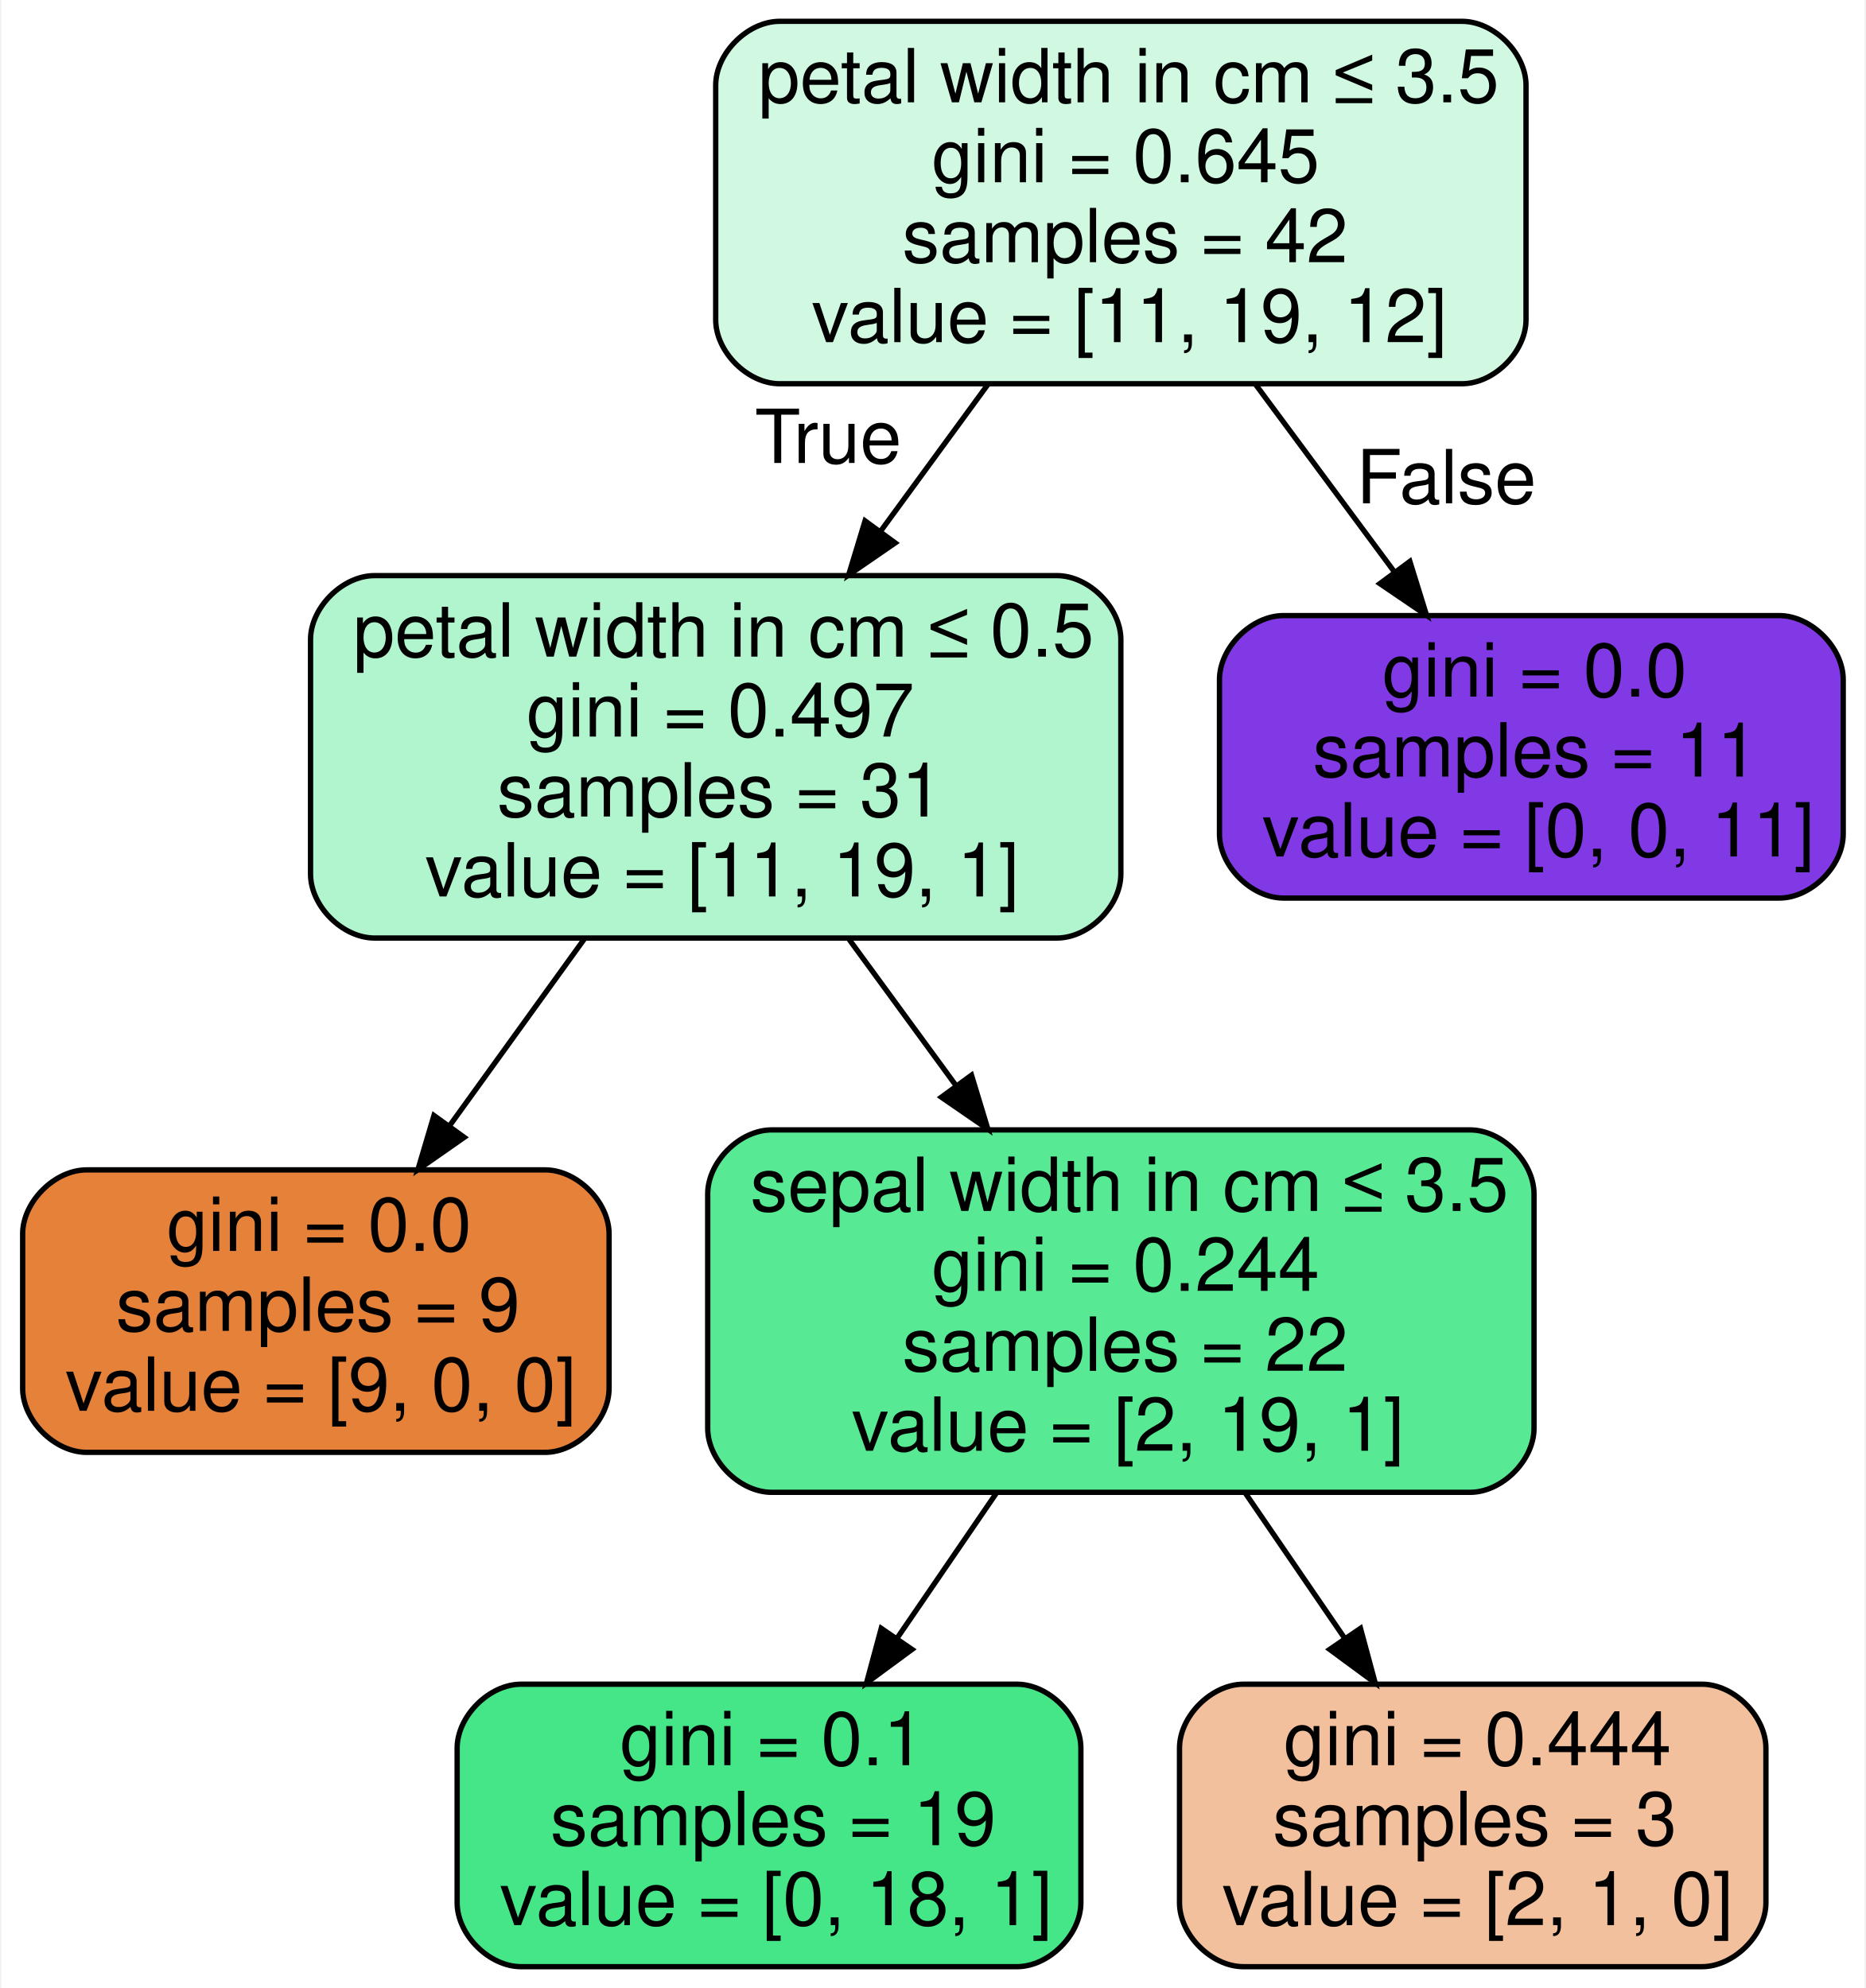
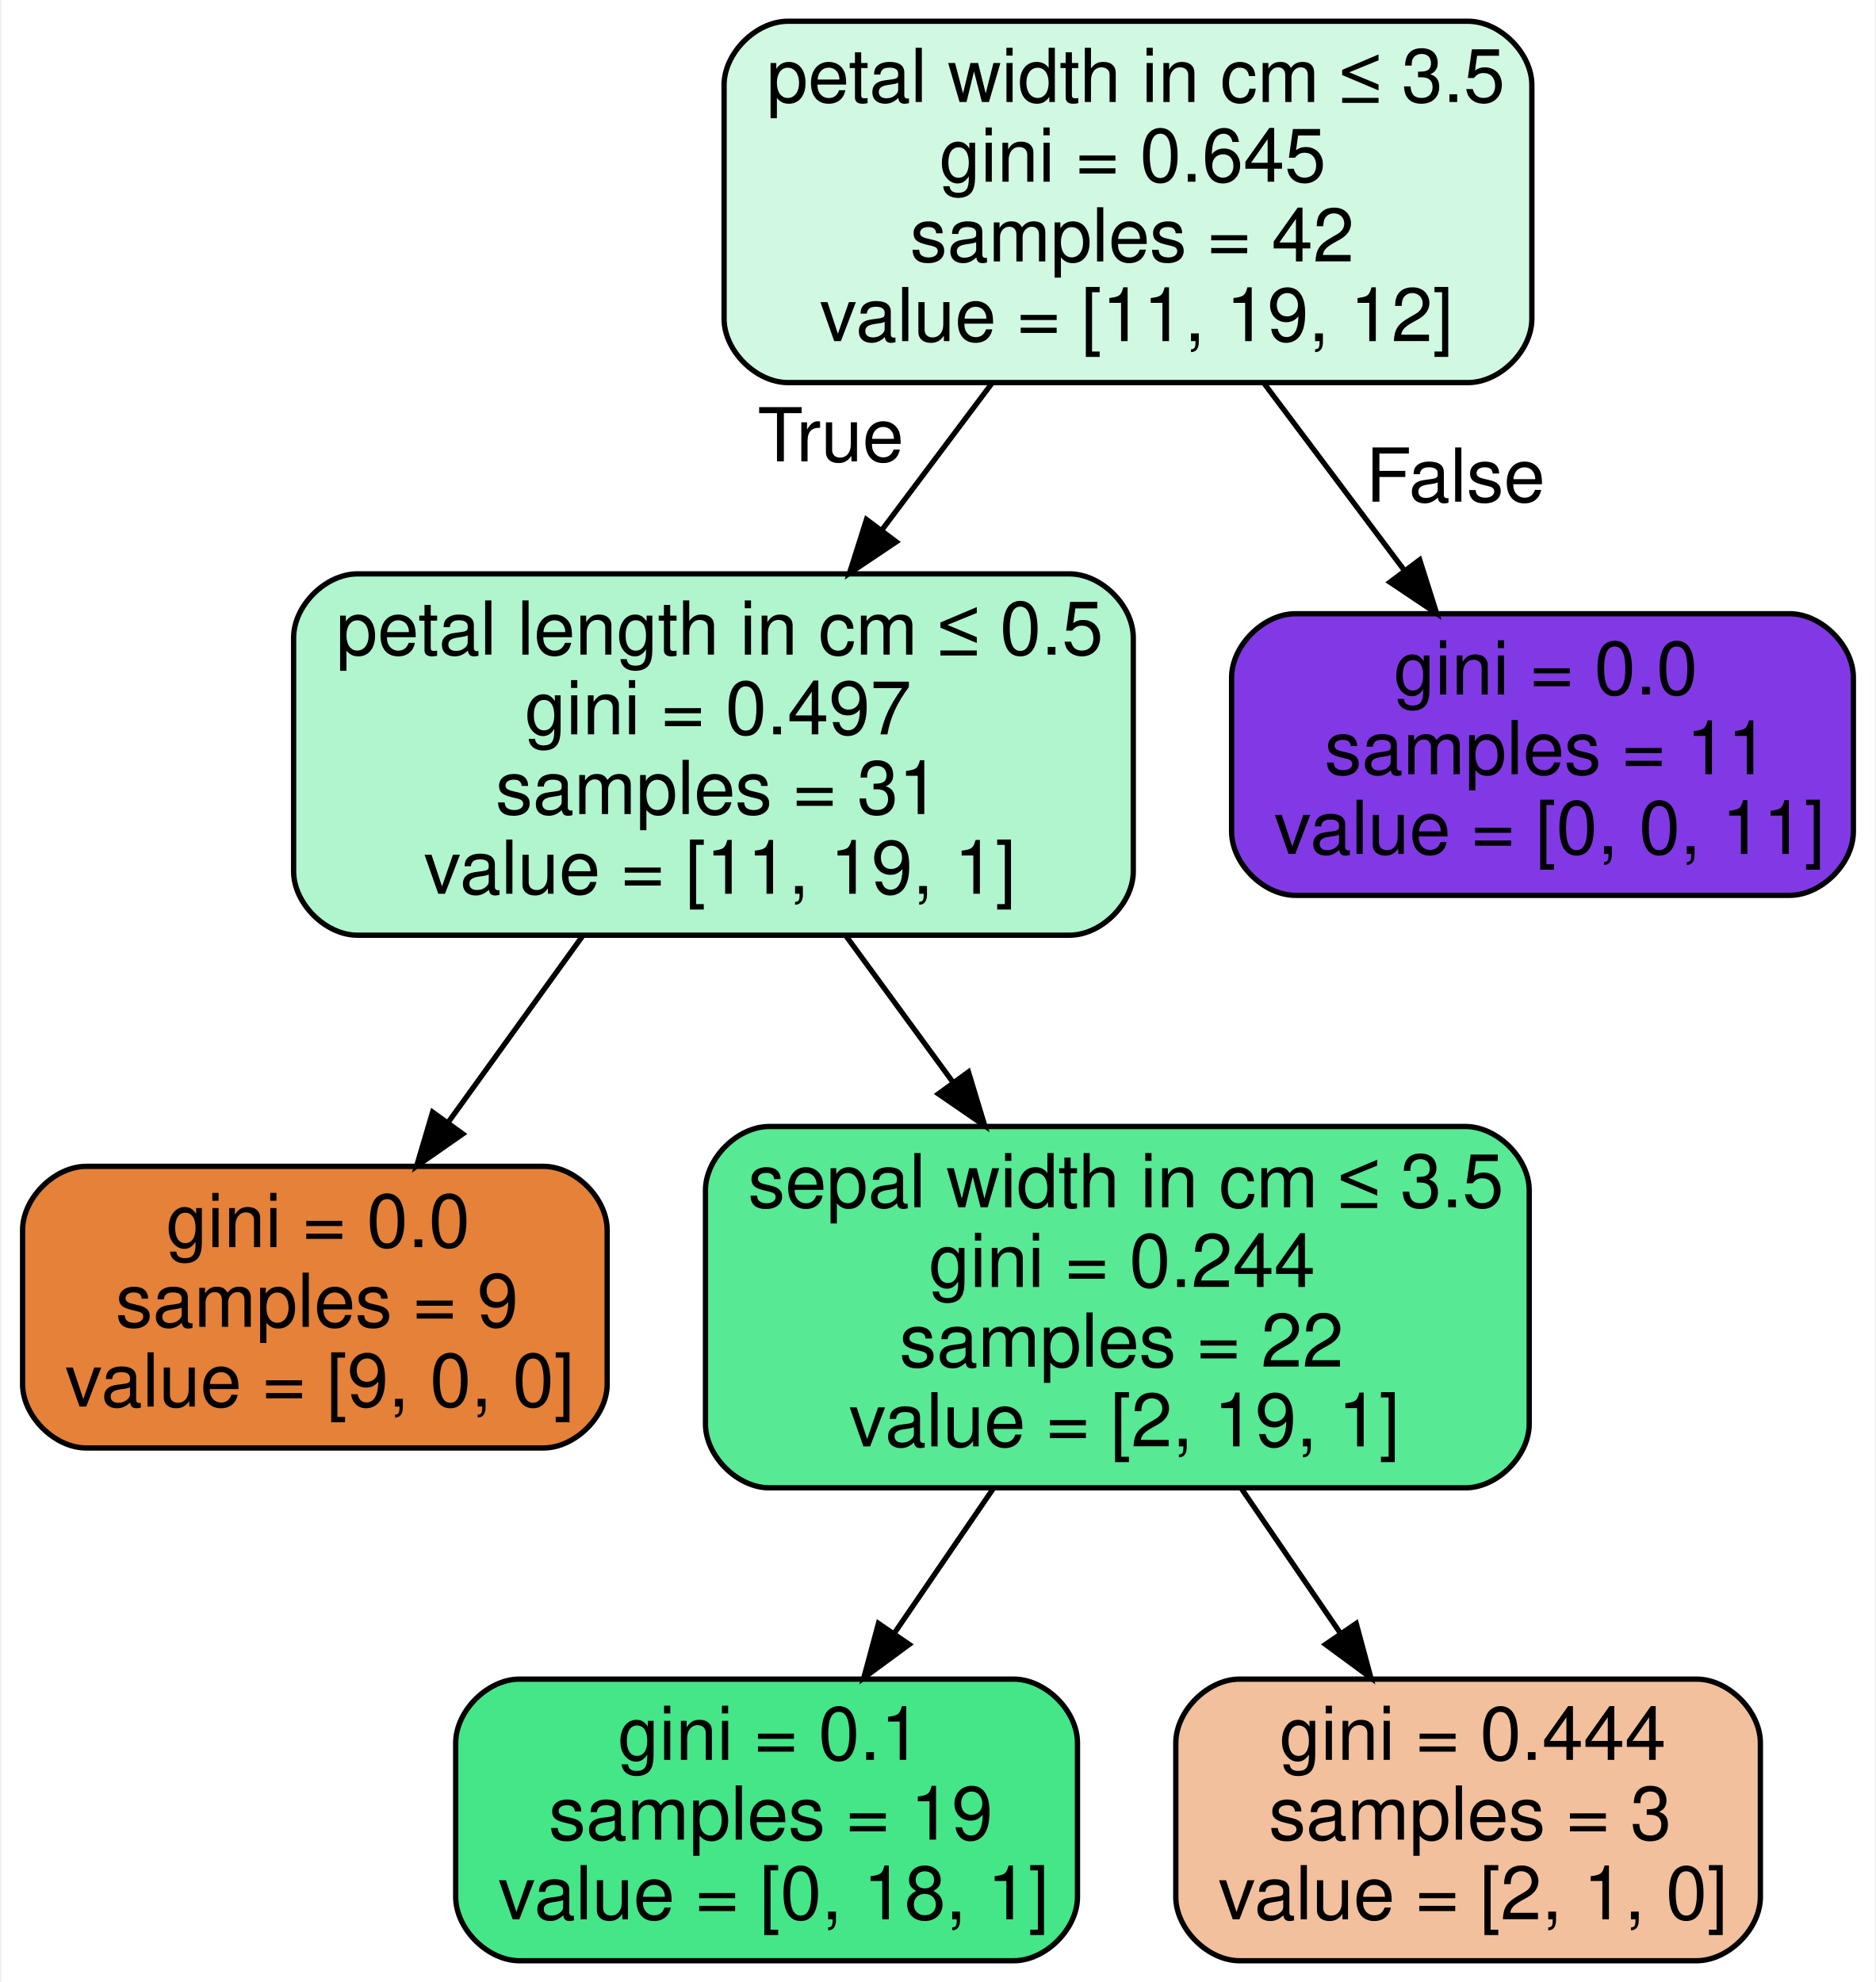
- <svg xmlns="http://www.w3.org/2000/svg" width="350pt" height="373pt" viewBox="0.00 0.00 349.50 373.00">
+ <svg xmlns="http://www.w3.org/2000/svg" width="353pt" height="373pt" viewBox="0.00 0.00 352.50 373.00">
  <g id="graph0" class="graph" transform="scale(1 1) rotate(0) translate(4 369)">
-     <polygon fill="#ffffff" stroke="transparent" points="-4,4 -4,-369 345.5,-369 345.5,4 -4,4" />
+     <polygon fill="#ffffff" stroke="transparent" points="-4,4 -4,-369 348.5,-369 348.5,4 -4,4" />
    <g id="node1" class="node">
-       <path fill="#d1f9e2" stroke="#000000" d="M270,-365C270,-365 142,-365 142,-365 136,-365 130,-359 130,-353 130,-353 130,-309 130,-309 130,-303 136,-297 142,-297 142,-297 270,-297 270,-297 276,-297 282,-303 282,-309 282,-309 282,-353 282,-353 282,-359 276,-365 270,-365" />
-       <text text-anchor="start" x="138" y="-349.8" font-family="Helvetica,sans-Serif" font-size="14.00" fill="#000000">petal width in cm ≤ 3.5</text>
-       <text text-anchor="start" x="170.5" y="-334.8" font-family="Helvetica,sans-Serif" font-size="14.00" fill="#000000">gini = 0.645</text>
-       <text text-anchor="start" x="165" y="-319.8" font-family="Helvetica,sans-Serif" font-size="14.00" fill="#000000">samples = 42</text>
-       <text text-anchor="start" x="148" y="-304.8" font-family="Helvetica,sans-Serif" font-size="14.00" fill="#000000">value = [11, 19, 12]</text>
+       <path fill="#d1f9e2" stroke="#000000" d="M272,-365C272,-365 144,-365 144,-365 138,-365 132,-359 132,-353 132,-353 132,-309 132,-309 132,-303 138,-297 144,-297 144,-297 272,-297 272,-297 278,-297 284,-303 284,-309 284,-309 284,-353 284,-353 284,-359 278,-365 272,-365" />
+       <text text-anchor="start" x="140" y="-349.8" font-family="Helvetica,sans-Serif" font-size="14.00" fill="#000000">petal width in cm ≤ 3.5</text>
+       <text text-anchor="start" x="172.5" y="-334.8" font-family="Helvetica,sans-Serif" font-size="14.00" fill="#000000">gini = 0.645</text>
+       <text text-anchor="start" x="167" y="-319.8" font-family="Helvetica,sans-Serif" font-size="14.00" fill="#000000">samples = 42</text>
+       <text text-anchor="start" x="150" y="-304.8" font-family="Helvetica,sans-Serif" font-size="14.00" fill="#000000">value = [11, 19, 12]</text>
    </g>
    <g id="node2" class="node">
-       <path fill="#b0f5cd" stroke="#000000" d="M194,-261C194,-261 66,-261 66,-261 60,-261 54,-255 54,-249 54,-249 54,-205 54,-205 54,-199 60,-193 66,-193 66,-193 194,-193 194,-193 200,-193 206,-199 206,-205 206,-205 206,-249 206,-249 206,-255 200,-261 194,-261" />
-       <text text-anchor="start" x="62" y="-245.8" font-family="Helvetica,sans-Serif" font-size="14.00" fill="#000000">petal width in cm ≤ 0.5</text>
+       <path fill="#b0f5cd" stroke="#000000" d="M197,-261C197,-261 63,-261 63,-261 57,-261 51,-255 51,-249 51,-249 51,-205 51,-205 51,-199 57,-193 63,-193 63,-193 197,-193 197,-193 203,-193 209,-199 209,-205 209,-205 209,-249 209,-249 209,-255 203,-261 197,-261" />
+       <text text-anchor="start" x="59" y="-245.8" font-family="Helvetica,sans-Serif" font-size="14.00" fill="#000000">petal length in cm ≤ 0.5</text>
      <text text-anchor="start" x="94.5" y="-230.8" font-family="Helvetica,sans-Serif" font-size="14.00" fill="#000000">gini = 0.497</text>
      <text text-anchor="start" x="89" y="-215.8" font-family="Helvetica,sans-Serif" font-size="14.00" fill="#000000">samples = 31</text>
      <text text-anchor="start" x="75.5" y="-200.8" font-family="Helvetica,sans-Serif" font-size="14.00" fill="#000000">value = [11, 19, 1]</text>
    </g>
    <g id="edge1" class="edge">
-       <path fill="none" stroke="#000000" d="M181.115,-296.947C174.685,-288.147 167.684,-278.567 160.984,-269.399" />
-       <polygon fill="#000000" stroke="#000000" points="163.667,-267.139 154.941,-261.13 158.016,-271.269 163.667,-267.139" />
-       <text text-anchor="middle" x="151.099" y="-282.133" font-family="Helvetica,sans-Serif" font-size="14.00" fill="#000000">True</text>
+       <path fill="none" stroke="#000000" d="M182.46,-296.947C175.861,-288.147 168.675,-278.567 161.799,-269.399" />
+       <polygon fill="#000000" stroke="#000000" points="164.398,-267.03 155.597,-261.13 158.798,-271.23 164.398,-267.03" />
+       <text text-anchor="middle" x="152.062" y="-282.179" font-family="Helvetica,sans-Serif" font-size="14.00" fill="#000000">True</text>
    </g>
    <g id="node7" class="node">
-       <path fill="#8139e5" stroke="#000000" d="M329.5,-253.5C329.5,-253.5 236.5,-253.5 236.5,-253.5 230.5,-253.5 224.5,-247.5 224.5,-241.5 224.5,-241.5 224.5,-212.5 224.5,-212.5 224.5,-206.5 230.5,-200.5 236.5,-200.5 236.5,-200.5 329.5,-200.5 329.5,-200.5 335.5,-200.5 341.5,-206.5 341.5,-212.5 341.5,-212.5 341.5,-241.5 341.5,-241.5 341.5,-247.5 335.5,-253.5 329.5,-253.5" />
-       <text text-anchor="start" x="255" y="-238.3" font-family="Helvetica,sans-Serif" font-size="14.00" fill="#000000">gini = 0.0</text>
-       <text text-anchor="start" x="242" y="-223.3" font-family="Helvetica,sans-Serif" font-size="14.00" fill="#000000">samples = 11</text>
-       <text text-anchor="start" x="232.5" y="-208.3" font-family="Helvetica,sans-Serif" font-size="14.00" fill="#000000">value = [0, 0, 11]</text>
+       <path fill="#8139e5" stroke="#000000" d="M332.5,-253.5C332.5,-253.5 239.5,-253.5 239.5,-253.5 233.5,-253.5 227.5,-247.5 227.5,-241.5 227.5,-241.5 227.5,-212.5 227.5,-212.5 227.5,-206.5 233.5,-200.5 239.5,-200.5 239.5,-200.5 332.5,-200.5 332.5,-200.5 338.5,-200.5 344.5,-206.5 344.5,-212.5 344.5,-212.5 344.5,-241.5 344.5,-241.5 344.5,-247.5 338.5,-253.5 332.5,-253.5" />
+       <text text-anchor="start" x="258" y="-238.3" font-family="Helvetica,sans-Serif" font-size="14.00" fill="#000000">gini = 0.0</text>
+       <text text-anchor="start" x="245" y="-223.3" font-family="Helvetica,sans-Serif" font-size="14.00" fill="#000000">samples = 11</text>
+       <text text-anchor="start" x="235.5" y="-208.3" font-family="Helvetica,sans-Serif" font-size="14.00" fill="#000000">value = [0, 0, 11]</text>
    </g>
    <g id="edge6" class="edge">
-       <path fill="none" stroke="#000000" d="M231.213,-296.947C239.531,-285.711 248.793,-273.202 257.157,-261.904" />
-       <polygon fill="#000000" stroke="#000000" points="260.211,-263.662 263.349,-253.542 254.585,-259.497 260.211,-263.662" />
-       <text text-anchor="middle" x="267.037" y="-274.569" font-family="Helvetica,sans-Serif" font-size="14.00" fill="#000000">False</text>
+       <path fill="none" stroke="#000000" d="M233.54,-296.947C242.049,-285.601 251.532,-272.957 260.071,-261.572" />
+       <polygon fill="#000000" stroke="#000000" points="262.893,-263.642 266.093,-253.542 257.293,-259.442 262.893,-263.642" />
+       <text text-anchor="middle" x="269.629" y="-274.591" font-family="Helvetica,sans-Serif" font-size="14.00" fill="#000000">False</text>
    </g>
    <g id="node3" class="node">
      <path fill="#e58139" stroke="#000000" d="M98,-149.5C98,-149.5 12,-149.5 12,-149.5 6,-149.5 0,-143.5 0,-137.5 0,-137.5 0,-108.5 0,-108.5 0,-102.5 6,-96.5 12,-96.5 12,-96.5 98,-96.5 98,-96.5 104,-96.5 110,-102.5 110,-108.5 110,-108.5 110,-137.5 110,-137.5 110,-143.5 104,-149.5 98,-149.5" />
      <text text-anchor="start" x="27" y="-134.3" font-family="Helvetica,sans-Serif" font-size="14.00" fill="#000000">gini = 0.0</text>
      <text text-anchor="start" x="17.5" y="-119.3" font-family="Helvetica,sans-Serif" font-size="14.00" fill="#000000">samples = 9</text>
      <text text-anchor="start" x="8" y="-104.3" font-family="Helvetica,sans-Serif" font-size="14.00" fill="#000000">value = [9, 0, 0]</text>
    </g>
    <g id="edge2" class="edge">
      <path fill="none" stroke="#000000" d="M105.442,-192.946C97.34,-181.711 88.319,-169.202 80.171,-157.904" />
      <polygon fill="#000000" stroke="#000000" points="82.829,-155.606 74.141,-149.542 77.151,-159.7 82.829,-155.606" />
    </g>
    <g id="node4" class="node">
      <path fill="#57e994" stroke="#000000" d="M271.5,-157C271.5,-157 140.5,-157 140.5,-157 134.5,-157 128.5,-151 128.5,-145 128.5,-145 128.5,-101 128.5,-101 128.5,-95 134.5,-89 140.5,-89 140.5,-89 271.5,-89 271.5,-89 277.5,-89 283.5,-95 283.5,-101 283.5,-101 283.5,-145 283.5,-145 283.5,-151 277.5,-157 271.5,-157" />
      <text text-anchor="start" x="136.5" y="-141.8" font-family="Helvetica,sans-Serif" font-size="14.00" fill="#000000">sepal width in cm ≤ 3.5</text>
      <text text-anchor="start" x="170.5" y="-126.8" font-family="Helvetica,sans-Serif" font-size="14.00" fill="#000000">gini = 0.244</text>
      <text text-anchor="start" x="165" y="-111.8" font-family="Helvetica,sans-Serif" font-size="14.00" fill="#000000">samples = 22</text>
      <text text-anchor="start" x="155.5" y="-96.8" font-family="Helvetica,sans-Serif" font-size="14.00" fill="#000000">value = [2, 19, 1]</text>
    </g>
    <g id="edge3" class="edge">
      <path fill="none" stroke="#000000" d="M154.885,-192.946C161.315,-184.148 168.316,-174.567 175.016,-165.399" />
      <polygon fill="#000000" stroke="#000000" points="177.984,-167.269 181.059,-157.13 172.333,-163.139 177.984,-167.269" />
    </g>
    <g id="node5" class="node">
      <path fill="#44e688" stroke="#000000" d="M186.5,-53C186.5,-53 93.5,-53 93.5,-53 87.5,-53 81.5,-47 81.5,-41 81.5,-41 81.5,-12 81.5,-12 81.5,-6 87.5,0 93.5,0 93.5,0 186.5,0 186.5,0 192.5,0 198.5,-6 198.5,-12 198.5,-12 198.5,-41 198.5,-41 198.5,-47 192.5,-53 186.5,-53" />
      <text text-anchor="start" x="112" y="-37.8" font-family="Helvetica,sans-Serif" font-size="14.00" fill="#000000">gini = 0.1</text>
      <text text-anchor="start" x="99" y="-22.8" font-family="Helvetica,sans-Serif" font-size="14.00" fill="#000000">samples = 19</text>
      <text text-anchor="start" x="89.5" y="-7.8" font-family="Helvetica,sans-Serif" font-size="14.00" fill="#000000">value = [0, 18, 1]</text>
    </g>
    <g id="edge4" class="edge">
      <path fill="none" stroke="#000000" d="M182.731,-88.978C176.656,-80.095 170.098,-70.507 163.987,-61.571" />
      <polygon fill="#000000" stroke="#000000" points="166.829,-59.527 158.294,-53.248 161.051,-63.478 166.829,-59.527" />
    </g>
    <g id="node6" class="node">
      <path fill="#f2c09c" stroke="#000000" d="M315,-53C315,-53 229,-53 229,-53 223,-53 217,-47 217,-41 217,-41 217,-12 217,-12 217,-6 223,0 229,0 229,0 315,0 315,0 321,0 327,-6 327,-12 327,-12 327,-41 327,-41 327,-47 321,-53 315,-53" />
      <text text-anchor="start" x="236.5" y="-37.8" font-family="Helvetica,sans-Serif" font-size="14.00" fill="#000000">gini = 0.444</text>
      <text text-anchor="start" x="234.5" y="-22.8" font-family="Helvetica,sans-Serif" font-size="14.00" fill="#000000">samples = 3</text>
      <text text-anchor="start" x="225" y="-7.8" font-family="Helvetica,sans-Serif" font-size="14.00" fill="#000000">value = [2, 1, 0]</text>
    </g>
    <g id="edge5" class="edge">
      <path fill="none" stroke="#000000" d="M229.269,-88.978C235.344,-80.095 241.902,-70.507 248.013,-61.571" />
      <polygon fill="#000000" stroke="#000000" points="250.949,-63.478 253.706,-53.248 245.171,-59.527 250.949,-63.478" />
    </g>
  </g>
</svg>
